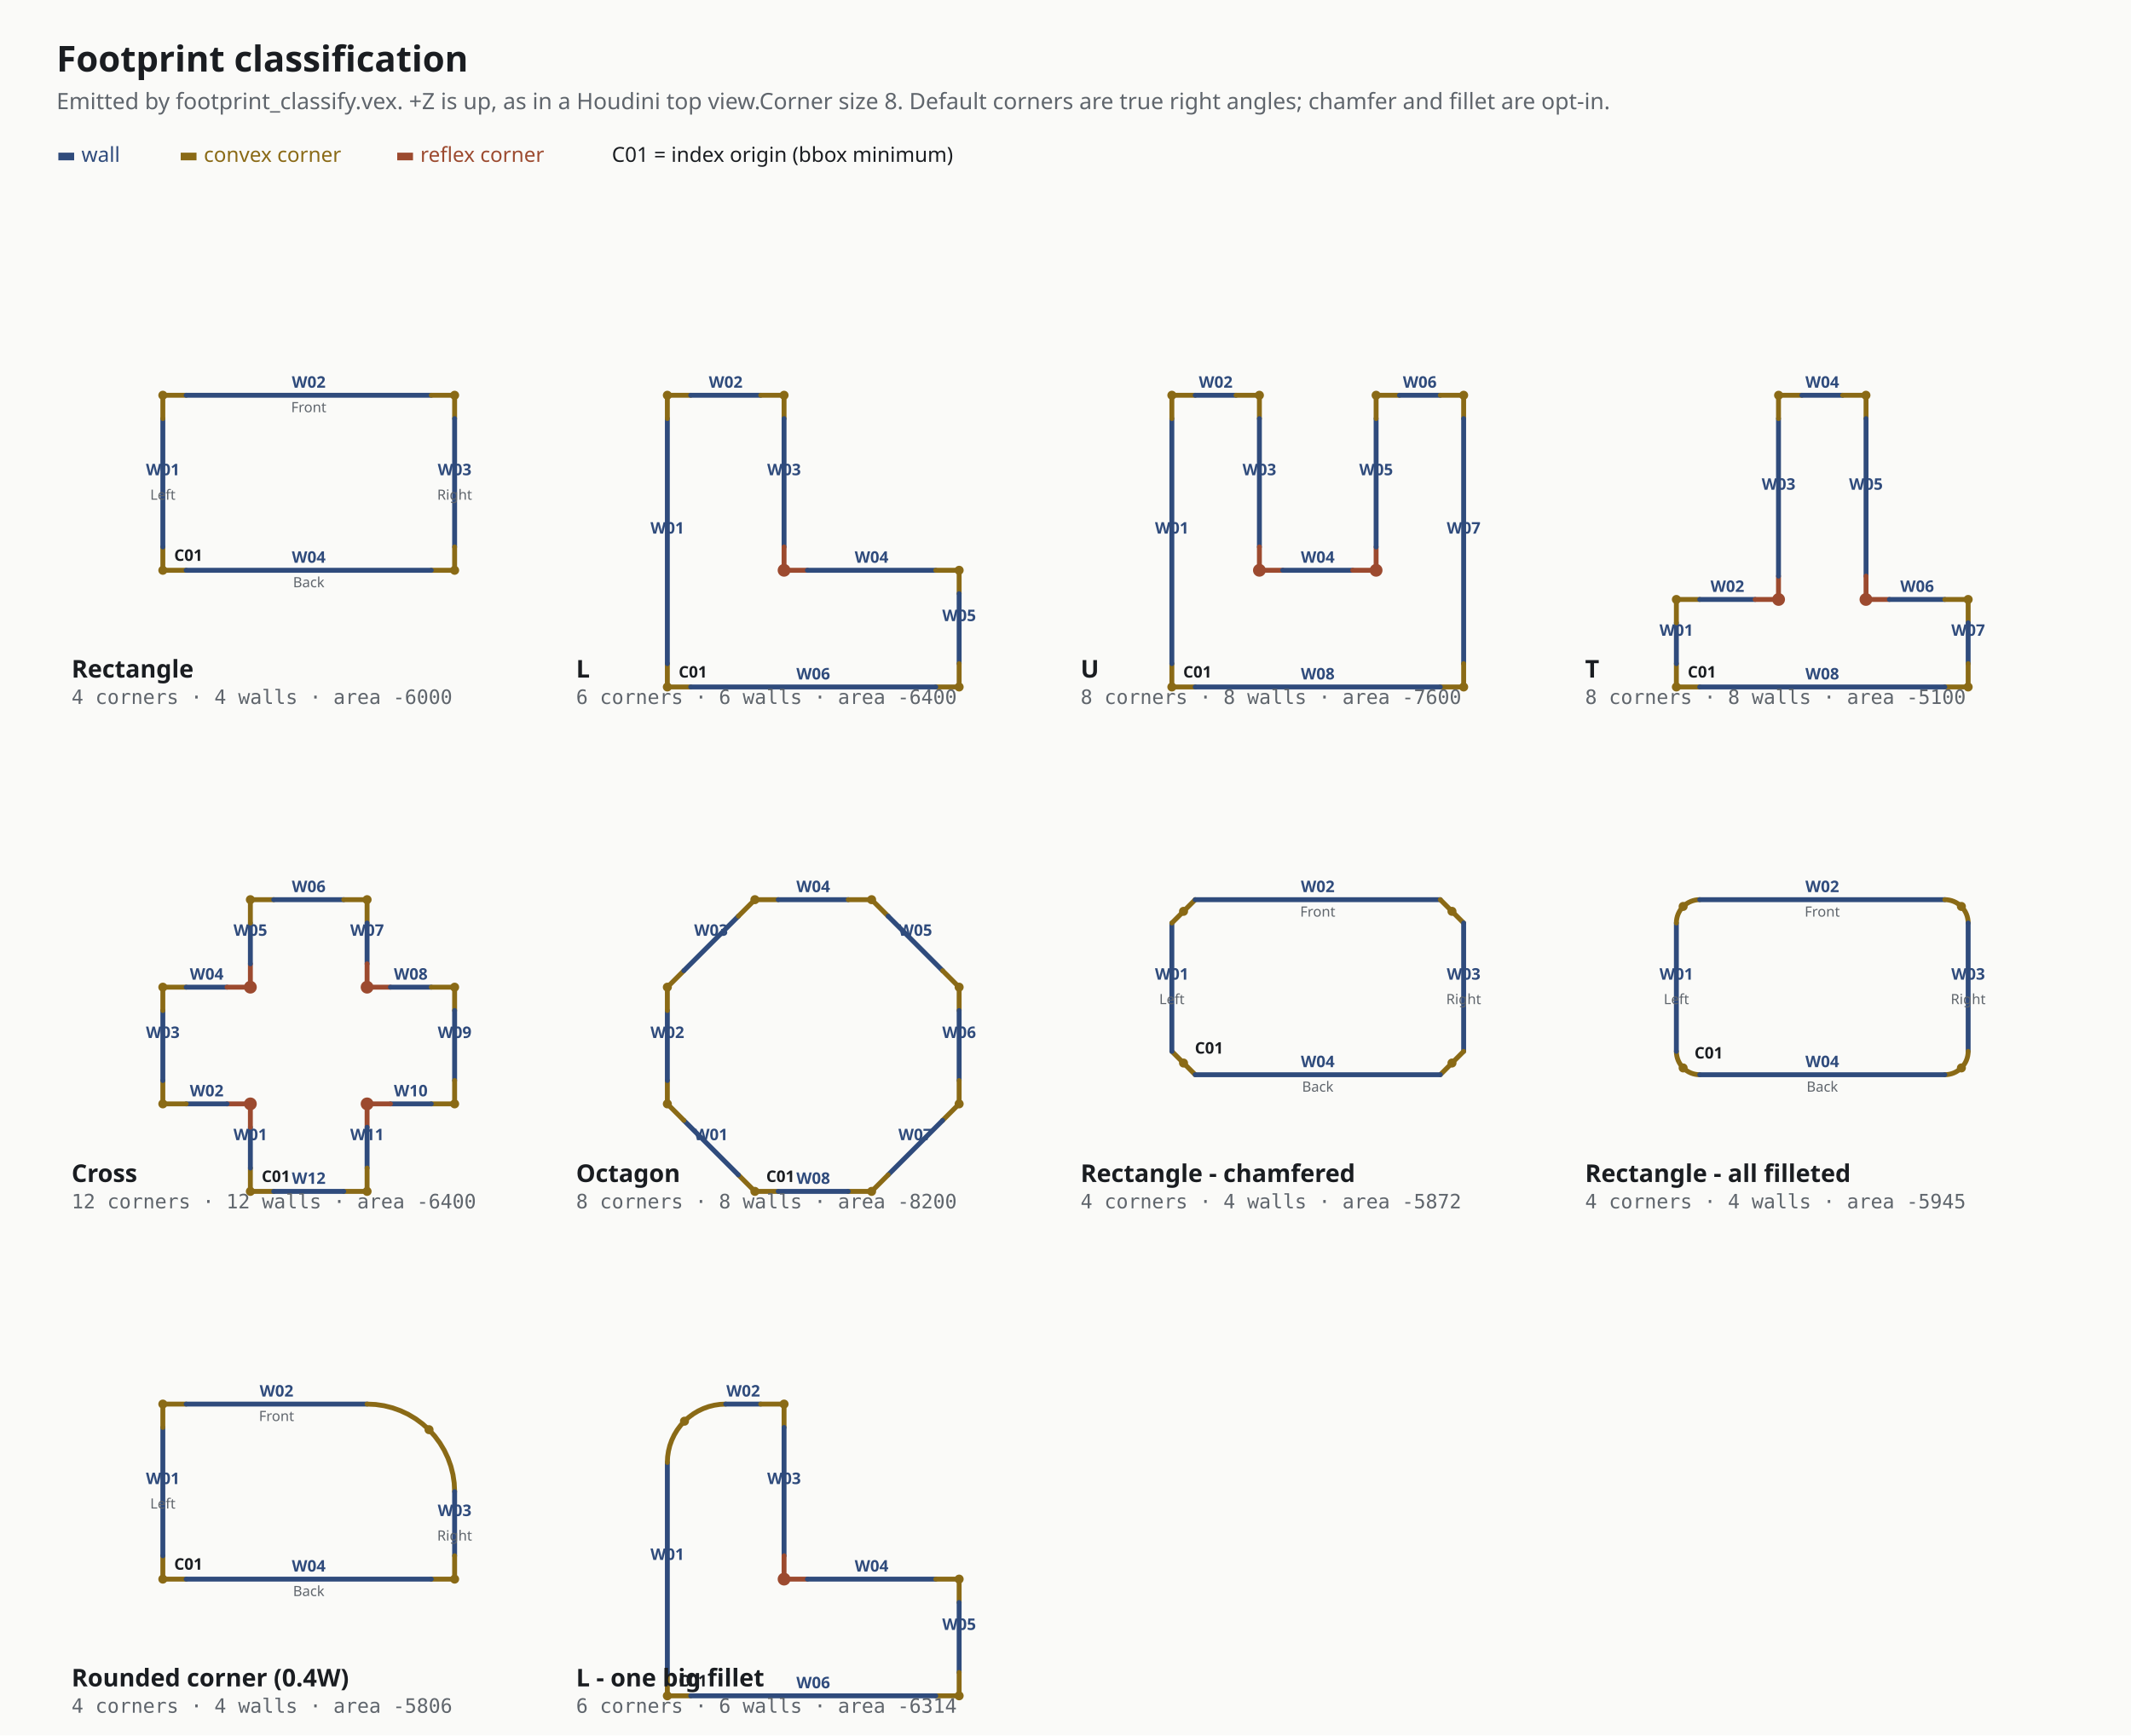
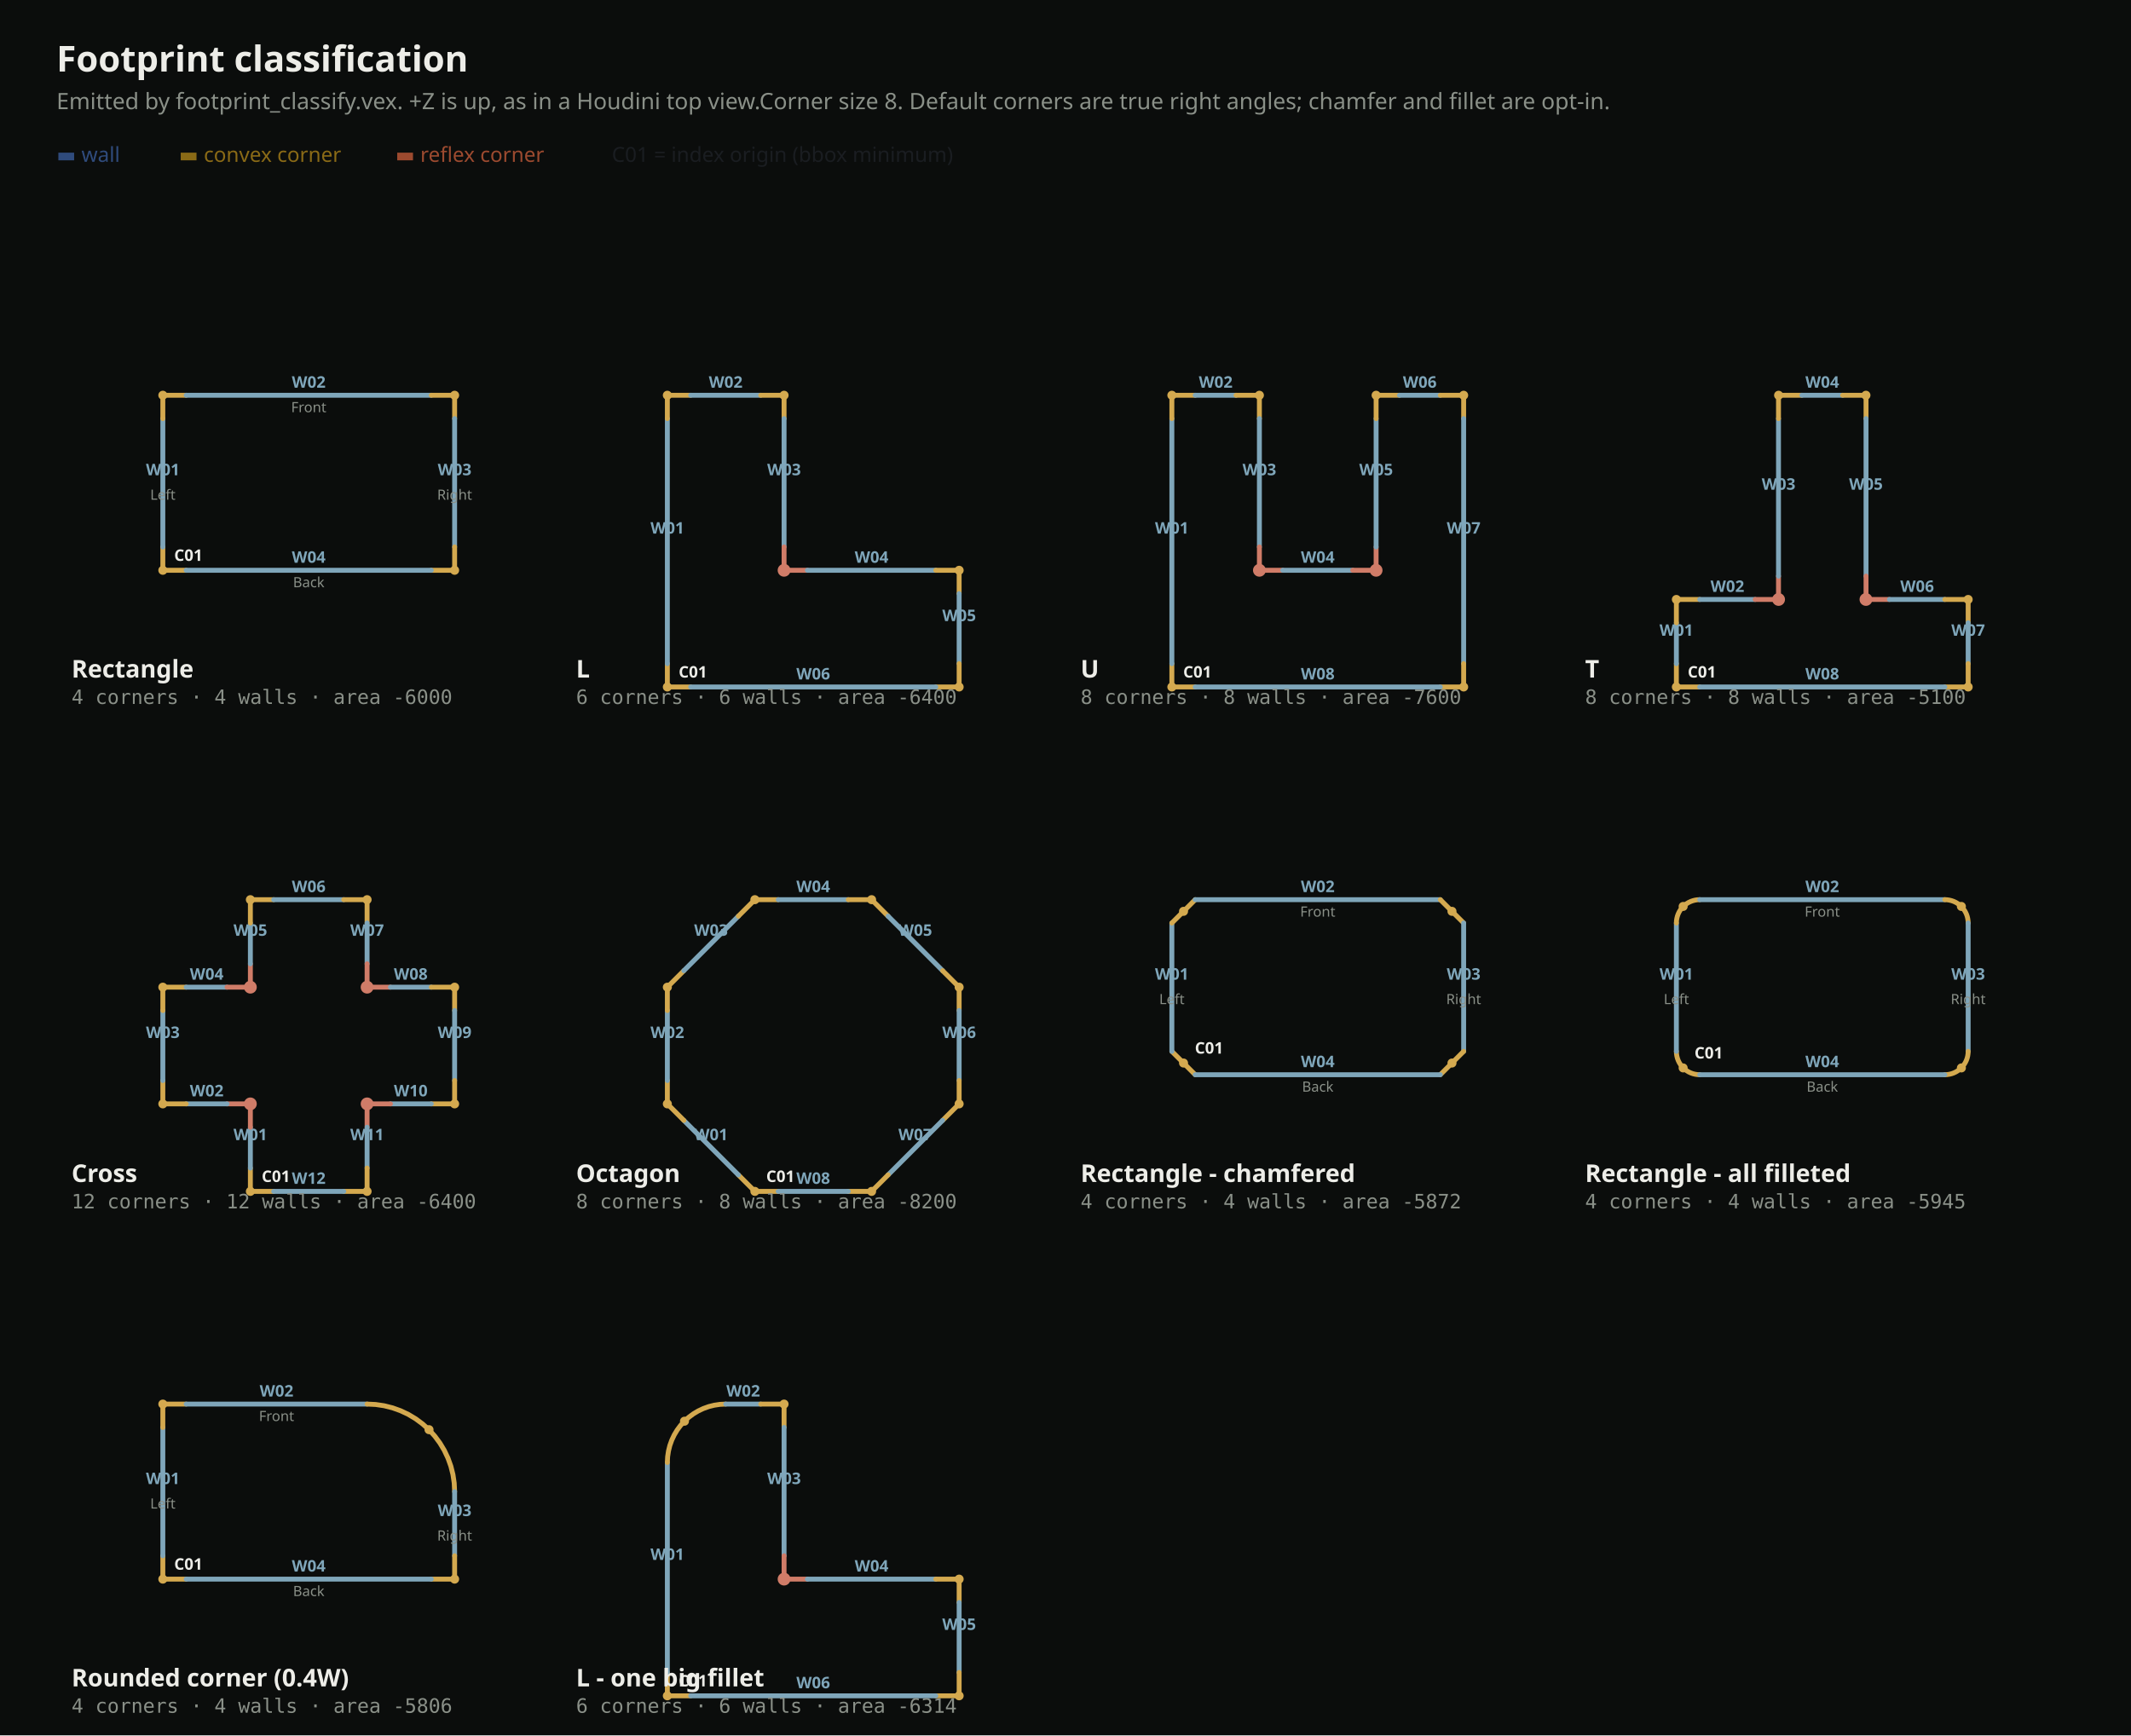
<svg xmlns="http://www.w3.org/2000/svg" width="1132" height="922" viewBox="0 0 1132 922" font-family="ui-sans-serif,system-ui,Segoe UI,sans-serif">
  <style>
-   .bg{fill:#FAFAF8}
-   .wall{fill:none;stroke:#2F4B7C;stroke-width:2.6;stroke-linecap:round}
-   .corner{fill:none;stroke:#8A6A16;stroke-width:2.6;stroke-linecap:round}
-   .corner.reflex{stroke:#9C4A2F}
-   .cdot{fill:#8A6A16}
-   .cdot.reflexdot{fill:#9C4A2F}
-   .lbl{font-size:8.5px;fill:#2F4B7C;text-anchor:middle;font-weight:700}
-   .cmp{font-size:7.5px;fill:#5F656C;text-anchor:middle}
-   .origin{font-size:8.5px;fill:#1A1D21;font-weight:700}
-   .title{font-size:13px;font-weight:700;fill:#1A1D21}
-   .meta{font-size:10.5px;fill:#5F656C;font-family:ui-monospace,Consolas,monospace}
-   .h1{font-size:19px;font-weight:700;fill:#1A1D21}
-   .h2{font-size:12px;fill:#5F656C}
+   .bg{fill:#0B0D0C}
+   .wall{fill:none;stroke:#7FA6BA;stroke-width:2.6;stroke-linecap:round}
+   .corner{fill:none;stroke:#D4A94F;stroke-width:2.6;stroke-linecap:round}
+   .corner.reflex{stroke:#D07C68}
+   .cdot{fill:#D4A94F}
+   .cdot.reflexdot{fill:#D07C68}
+   .lbl{font-size:8.5px;fill:#7FA6BA;text-anchor:middle;font-weight:700}
+   .cmp{font-size:7.5px;fill:#8A9088;text-anchor:middle}
+   .origin{font-size:8.5px;fill:#EDEDE8;font-weight:700}
+   .title{font-size:13px;font-weight:700;fill:#EDEDE8}
+   .meta{font-size:10.5px;fill:#8A9088;font-family:ui-monospace,Consolas,monospace}
+   .h1{font-size:19px;font-weight:700;fill:#EDEDE8}
+   .h2{font-size:12px;fill:#8A9088}
  .key{font-size:11px}
</style>
  <rect width="100%" height="100%" class="bg" />
  <text x="30" y="38" class="h1">Footprint classification</text>
  <text x="30" y="58" class="h2">Emitted by footprint_classify.vex. +Z is up, as in a Houdini top view.
Corner size 8. Default corners are true right angles; chamfer and fillet are opt-in.</text>
  <text x="30" y="86" class="key" fill="#2F4B7C">▬ wall</text>
  <text x="95" y="86" class="key" fill="#8A6A16">▬ convex corner</text>
  <text x="210" y="86" class="key" fill="#9C4A2F">▬ reflex corner</text>
  <text x="325" y="86" class="key" fill="#1A1D21">C01 = index origin (bbox minimum)</text>
  <polyline points="98.90,303.00 86.50,303.00 86.50,290.60" class="corner" />
  <circle cx="86.5" cy="303.0" r="2.4" class="cdot" />
  <text x="92.5" y="298.0" class="origin">C01</text>
  <polyline points="86.50,290.60 86.50,222.40" class="wall" />
  <text x="86.5" y="252.5" class="lbl">W01</text>
  <text x="86.5" y="265.5" class="cmp">Left</text>
  <polyline points="86.50,222.40 86.50,210.00 98.90,210.00" class="corner" />
  <circle cx="86.5" cy="210.0" r="2.4" class="cdot" />
  <polyline points="98.90,210.00 229.10,210.00" class="wall" />
  <text x="164.0" y="206.0" class="lbl">W02</text>
  <text x="164.0" y="219.0" class="cmp">Front</text>
  <polyline points="229.10,210.00 241.50,210.00 241.50,222.40" class="corner" />
  <circle cx="241.5" cy="210.0" r="2.4" class="cdot" />
  <polyline points="241.50,222.40 241.50,290.60" class="wall" />
  <text x="241.5" y="252.5" class="lbl">W03</text>
  <text x="241.5" y="265.5" class="cmp">Right</text>
  <polyline points="241.50,290.60 241.50,303.00 229.10,303.00" class="corner" />
  <circle cx="241.5" cy="303.0" r="2.4" class="cdot" />
  <polyline points="229.10,303.00 98.90,303.00" class="wall" />
  <text x="164.0" y="299.0" class="lbl">W04</text>
  <text x="164.0" y="312.0" class="cmp">Back</text>
  <text x="38" y="360" class="title">Rectangle</text>
  <text x="38" y="374" class="meta">4 corners · 4 walls · area -6000</text>
  <polyline points="366.90,365.00 354.50,365.00 354.50,352.60" class="corner" />
  <circle cx="354.5" cy="365.0" r="2.4" class="cdot" />
  <text x="360.5" y="360.0" class="origin">C01</text>
  <polyline points="354.50,352.60 354.50,222.40" class="wall" />
  <text x="354.5" y="283.5" class="lbl">W01</text>
  <polyline points="354.50,222.40 354.50,210.00 366.90,210.00" class="corner" />
  <circle cx="354.5" cy="210.0" r="2.4" class="cdot" />
  <polyline points="366.90,210.00 404.10,210.00" class="wall" />
  <text x="385.5" y="206.0" class="lbl">W02</text>
  <polyline points="404.10,210.00 416.50,210.00 416.50,222.40" class="corner" />
  <circle cx="416.5" cy="210.0" r="2.4" class="cdot" />
  <polyline points="416.50,222.40 416.50,290.60" class="wall" />
  <text x="416.5" y="252.5" class="lbl">W03</text>
  <polyline points="416.50,290.60 416.50,303.00 428.90,303.00" class="corner reflex" />
  <circle cx="416.5" cy="303.0" r="3.4" class="cdot reflexdot" />
  <polyline points="428.90,303.00 497.10,303.00" class="wall" />
  <text x="463.0" y="299.0" class="lbl">W04</text>
  <polyline points="497.10,303.00 509.50,303.00 509.50,315.40" class="corner" />
  <circle cx="509.5" cy="303.0" r="2.4" class="cdot" />
  <polyline points="509.50,315.40 509.50,352.60" class="wall" />
  <text x="509.5" y="330.0" class="lbl">W05</text>
  <polyline points="509.50,352.60 509.50,365.00 497.10,365.00" class="corner" />
  <circle cx="509.5" cy="365.0" r="2.4" class="cdot" />
  <polyline points="497.10,365.00 366.90,365.00" class="wall" />
  <text x="432.0" y="361.0" class="lbl">W06</text>
  <text x="306" y="360" class="title">L</text>
  <text x="306" y="374" class="meta">6 corners · 6 walls · area -6400</text>
  <polyline points="634.90,365.00 622.50,365.00 622.50,352.60" class="corner" />
  <circle cx="622.5" cy="365.0" r="2.4" class="cdot" />
  <text x="628.5" y="360.0" class="origin">C01</text>
  <polyline points="622.50,352.60 622.50,222.40" class="wall" />
  <text x="622.5" y="283.5" class="lbl">W01</text>
  <polyline points="622.50,222.40 622.50,210.00 634.90,210.00" class="corner" />
  <circle cx="622.5" cy="210.0" r="2.4" class="cdot" />
  <polyline points="634.90,210.00 656.60,210.00" class="wall" />
  <text x="645.8" y="206.0" class="lbl">W02</text>
  <polyline points="656.60,210.00 669.00,210.00 669.00,222.40" class="corner" />
  <circle cx="669.0" cy="210.0" r="2.4" class="cdot" />
  <polyline points="669.00,222.40 669.00,290.60" class="wall" />
  <text x="669.0" y="252.5" class="lbl">W03</text>
  <polyline points="669.00,290.60 669.00,303.00 681.40,303.00" class="corner reflex" />
  <circle cx="669.0" cy="303.0" r="3.4" class="cdot reflexdot" />
  <polyline points="681.40,303.00 718.60,303.00" class="wall" />
  <text x="700.0" y="299.0" class="lbl">W04</text>
  <polyline points="718.60,303.00 731.00,303.00 731.00,290.60" class="corner reflex" />
  <circle cx="731.0" cy="303.0" r="3.4" class="cdot reflexdot" />
  <polyline points="731.00,290.60 731.00,222.40" class="wall" />
  <text x="731.0" y="252.5" class="lbl">W05</text>
  <polyline points="731.00,222.40 731.00,210.00 743.40,210.00" class="corner" />
  <circle cx="731.0" cy="210.0" r="2.4" class="cdot" />
  <polyline points="743.40,210.00 765.10,210.00" class="wall" />
  <text x="754.2" y="206.0" class="lbl">W06</text>
  <polyline points="765.10,210.00 777.50,210.00 777.50,222.40" class="corner" />
  <circle cx="777.5" cy="210.0" r="2.4" class="cdot" />
  <polyline points="777.50,222.40 777.50,352.60" class="wall" />
  <text x="777.5" y="283.5" class="lbl">W07</text>
  <polyline points="777.50,352.60 777.50,365.00 765.10,365.00" class="corner" />
  <circle cx="777.5" cy="365.0" r="2.4" class="cdot" />
  <polyline points="765.10,365.00 634.90,365.00" class="wall" />
  <text x="700.0" y="361.0" class="lbl">W08</text>
  <text x="574" y="360" class="title">U</text>
  <text x="574" y="374" class="meta">8 corners · 8 walls · area -7600</text>
  <polyline points="902.90,365.00 890.50,365.00 890.50,352.60" class="corner" />
  <circle cx="890.5" cy="365.0" r="2.4" class="cdot" />
  <text x="896.5" y="360.0" class="origin">C01</text>
  <polyline points="890.50,352.60 890.50,330.90" class="wall" />
  <text x="890.5" y="337.8" class="lbl">W01</text>
  <polyline points="890.50,330.90 890.50,318.50 902.90,318.50" class="corner" />
  <circle cx="890.5" cy="318.5" r="2.4" class="cdot" />
  <polyline points="902.90,318.50 932.35,318.50" class="wall" />
  <text x="917.6" y="314.5" class="lbl">W02</text>
  <polyline points="932.35,318.50 944.75,318.50 944.75,306.10" class="corner reflex" />
  <circle cx="944.8" cy="318.5" r="3.4" class="cdot reflexdot" />
  <polyline points="944.75,306.10 944.75,222.40" class="wall" />
  <text x="944.8" y="260.2" class="lbl">W03</text>
  <polyline points="944.75,222.40 944.75,210.00 957.15,210.00" class="corner" />
  <circle cx="944.8" cy="210.0" r="2.4" class="cdot" />
  <polyline points="957.15,210.00 978.85,210.00" class="wall" />
  <text x="968.0" y="206.0" class="lbl">W04</text>
  <polyline points="978.85,210.00 991.25,210.00 991.25,222.40" class="corner" />
  <circle cx="991.2" cy="210.0" r="2.4" class="cdot" />
  <polyline points="991.25,222.40 991.25,306.10" class="wall" />
  <text x="991.2" y="260.2" class="lbl">W05</text>
  <polyline points="991.25,306.10 991.25,318.50 1003.65,318.50" class="corner reflex" />
  <circle cx="991.2" cy="318.5" r="3.4" class="cdot reflexdot" />
  <polyline points="1003.65,318.50 1033.10,318.50" class="wall" />
  <text x="1018.4" y="314.5" class="lbl">W06</text>
  <polyline points="1033.10,318.50 1045.50,318.50 1045.50,330.90" class="corner" />
  <circle cx="1045.5" cy="318.5" r="2.4" class="cdot" />
  <polyline points="1045.50,330.90 1045.50,352.60" class="wall" />
  <text x="1045.5" y="337.8" class="lbl">W07</text>
  <polyline points="1045.50,352.60 1045.50,365.00 1033.10,365.00" class="corner" />
  <circle cx="1045.5" cy="365.0" r="2.4" class="cdot" />
  <polyline points="1033.10,365.00 902.90,365.00" class="wall" />
  <text x="968.0" y="361.0" class="lbl">W08</text>
  <text x="842" y="360" class="title">T</text>
  <text x="842" y="374" class="meta">8 corners · 8 walls · area -5100</text>
  <polyline points="145.40,633.00 133.00,633.00 133.00,620.60" class="corner" />
  <circle cx="133.0" cy="633.0" r="2.4" class="cdot" />
  <text x="139.0" y="628.0" class="origin">C01</text>
  <polyline points="133.00,620.60 133.00,598.90" class="wall" />
  <text x="133.0" y="605.8" class="lbl">W01</text>
  <polyline points="133.00,598.90 133.00,586.50 120.60,586.50" class="corner reflex" />
  <circle cx="133.0" cy="586.5" r="3.4" class="cdot reflexdot" />
  <polyline points="120.60,586.50 98.90,586.50" class="wall" />
  <text x="109.8" y="582.5" class="lbl">W02</text>
  <polyline points="98.90,586.50 86.50,586.50 86.50,574.10" class="corner" />
  <circle cx="86.5" cy="586.5" r="2.4" class="cdot" />
  <polyline points="86.50,574.10 86.50,536.90" class="wall" />
  <text x="86.5" y="551.5" class="lbl">W03</text>
  <polyline points="86.50,536.90 86.50,524.50 98.90,524.50" class="corner" />
  <circle cx="86.5" cy="524.5" r="2.4" class="cdot" />
  <polyline points="98.90,524.50 120.60,524.50" class="wall" />
  <text x="109.8" y="520.5" class="lbl">W04</text>
  <polyline points="120.60,524.50 133.00,524.50 133.00,512.10" class="corner reflex" />
  <circle cx="133.0" cy="524.5" r="3.4" class="cdot reflexdot" />
  <polyline points="133.00,512.10 133.00,490.40" class="wall" />
  <text x="133.0" y="497.2" class="lbl">W05</text>
  <polyline points="133.00,490.40 133.00,478.00 145.40,478.00" class="corner" />
  <circle cx="133.0" cy="478.0" r="2.4" class="cdot" />
  <polyline points="145.40,478.00 182.60,478.00" class="wall" />
  <text x="164.0" y="474.0" class="lbl">W06</text>
  <polyline points="182.60,478.00 195.00,478.00 195.00,490.40" class="corner" />
  <circle cx="195.0" cy="478.0" r="2.4" class="cdot" />
  <polyline points="195.00,490.40 195.00,512.10" class="wall" />
  <text x="195.0" y="497.2" class="lbl">W07</text>
  <polyline points="195.00,512.10 195.00,524.50 207.40,524.50" class="corner reflex" />
  <circle cx="195.0" cy="524.5" r="3.4" class="cdot reflexdot" />
  <polyline points="207.40,524.50 229.10,524.50" class="wall" />
  <text x="218.2" y="520.5" class="lbl">W08</text>
  <polyline points="229.10,524.50 241.50,524.50 241.50,536.90" class="corner" />
  <circle cx="241.5" cy="524.5" r="2.4" class="cdot" />
  <polyline points="241.50,536.90 241.50,574.10" class="wall" />
  <text x="241.5" y="551.5" class="lbl">W09</text>
  <polyline points="241.50,574.10 241.50,586.50 229.10,586.50" class="corner" />
  <circle cx="241.5" cy="586.5" r="2.4" class="cdot" />
  <polyline points="229.10,586.50 207.40,586.50" class="wall" />
  <text x="218.2" y="582.5" class="lbl">W10</text>
  <polyline points="207.40,586.50 195.00,586.50 195.00,598.90" class="corner reflex" />
  <circle cx="195.0" cy="586.5" r="3.4" class="cdot reflexdot" />
  <polyline points="195.00,598.90 195.00,620.60" class="wall" />
  <text x="195.0" y="605.8" class="lbl">W11</text>
  <polyline points="195.00,620.60 195.00,633.00 182.60,633.00" class="corner" />
  <circle cx="195.0" cy="633.0" r="2.4" class="cdot" />
  <polyline points="182.60,633.00 145.40,633.00" class="wall" />
  <text x="164.0" y="629.0" class="lbl">W12</text>
  <text x="38" y="628" class="title">Cross</text>
  <text x="38" y="642" class="meta">12 corners · 12 walls · area -6400</text>
  <polyline points="413.40,633.00 401.00,633.00 392.23,624.23" class="corner" />
  <circle cx="401.0" cy="633.0" r="2.4" class="cdot" />
  <text x="407.0" y="628.0" class="origin">C01</text>
  <polyline points="392.23,624.23 363.27,595.27" class="wall" />
  <text x="377.7" y="605.8" class="lbl">W01</text>
  <polyline points="363.27,595.27 354.50,586.50 354.50,574.10" class="corner" />
  <circle cx="354.5" cy="586.5" r="2.4" class="cdot" />
  <polyline points="354.50,574.10 354.50,536.90" class="wall" />
  <text x="354.5" y="551.5" class="lbl">W02</text>
  <polyline points="354.50,536.90 354.50,524.50 363.27,515.73" class="corner" />
  <circle cx="354.5" cy="524.5" r="2.4" class="cdot" />
  <polyline points="363.27,515.73 392.23,486.77" class="wall" />
  <text x="377.7" y="497.2" class="lbl">W03</text>
  <polyline points="392.23,486.77 401.00,478.00 413.40,478.00" class="corner" />
  <circle cx="401.0" cy="478.0" r="2.4" class="cdot" />
  <polyline points="413.40,478.00 450.60,478.00" class="wall" />
  <text x="432.0" y="474.0" class="lbl">W04</text>
  <polyline points="450.60,478.00 463.00,478.00 471.77,486.77" class="corner" />
  <circle cx="463.0" cy="478.0" r="2.4" class="cdot" />
  <polyline points="471.77,486.77 500.73,515.73" class="wall" />
  <text x="486.2" y="497.2" class="lbl">W05</text>
  <polyline points="500.73,515.73 509.50,524.50 509.50,536.90" class="corner" />
  <circle cx="509.5" cy="524.5" r="2.4" class="cdot" />
  <polyline points="509.50,536.90 509.50,574.10" class="wall" />
  <text x="509.5" y="551.5" class="lbl">W06</text>
  <polyline points="509.50,574.10 509.50,586.50 500.73,595.27" class="corner" />
  <circle cx="509.5" cy="586.5" r="2.4" class="cdot" />
  <polyline points="500.73,595.27 471.77,624.23" class="wall" />
  <text x="486.2" y="605.8" class="lbl">W07</text>
  <polyline points="471.77,624.23 463.00,633.00 450.60,633.00" class="corner" />
  <circle cx="463.0" cy="633.0" r="2.4" class="cdot" />
  <polyline points="450.60,633.00 413.40,633.00" class="wall" />
  <text x="432.0" y="629.0" class="lbl">W08</text>
  <text x="306" y="628" class="title">Octagon</text>
  <text x="306" y="642" class="meta">8 corners · 8 walls · area -8200</text>
  <polyline points="634.90,571.00 622.50,558.60" class="corner" />
  <circle cx="628.7" cy="564.8" r="2.4" class="cdot" />
  <text x="634.7" y="559.8" class="origin">C01</text>
  <polyline points="622.50,558.60 622.50,490.40" class="wall" />
  <text x="622.5" y="520.5" class="lbl">W01</text>
  <text x="622.5" y="533.5" class="cmp">Left</text>
  <polyline points="622.50,490.40 634.90,478.00" class="corner" />
  <circle cx="628.7" cy="484.2" r="2.4" class="cdot" />
  <polyline points="634.90,478.00 765.10,478.00" class="wall" />
  <text x="700.0" y="474.0" class="lbl">W02</text>
  <text x="700.0" y="487.0" class="cmp">Front</text>
  <polyline points="765.10,478.00 777.50,490.40" class="corner" />
  <circle cx="771.3" cy="484.2" r="2.4" class="cdot" />
  <polyline points="777.50,490.40 777.50,558.60" class="wall" />
  <text x="777.5" y="520.5" class="lbl">W03</text>
  <text x="777.5" y="533.5" class="cmp">Right</text>
  <polyline points="777.50,558.60 765.10,571.00" class="corner" />
  <circle cx="771.3" cy="564.8" r="2.4" class="cdot" />
  <polyline points="765.10,571.00 634.90,571.00" class="wall" />
  <text x="700.0" y="567.0" class="lbl">W04</text>
  <text x="700.0" y="580.0" class="cmp">Back</text>
  <text x="574" y="628" class="title">Rectangle - chamfered</text>
  <text x="574" y="642" class="meta">4 corners · 4 walls · area -5872</text>
  <polyline points="902.90,571.00 901.68,570.94 900.48,570.76 899.30,570.47 898.15,570.06 897.05,569.54 896.01,568.91 895.03,568.19 894.13,567.37 893.31,566.47 892.59,565.49 891.96,564.45 891.44,563.35 891.03,562.20 890.74,561.02 890.56,559.82 890.50,558.60" class="corner" />
  <circle cx="894.1" cy="567.4" r="2.4" class="cdot" />
  <text x="900.1" y="562.4" class="origin">C01</text>
  <polyline points="890.50,558.60 890.50,490.40" class="wall" />
  <text x="890.5" y="520.5" class="lbl">W01</text>
  <text x="890.5" y="533.5" class="cmp">Left</text>
  <polyline points="890.50,490.40 890.56,489.18 890.74,487.98 891.03,486.80 891.44,485.65 891.96,484.55 892.59,483.51 893.31,482.53 894.13,481.63 895.03,480.81 896.01,480.09 897.05,479.46 898.15,478.94 899.30,478.53 900.48,478.24 901.68,478.06 902.90,478.00" class="corner" />
  <circle cx="894.1" cy="481.6" r="2.4" class="cdot" />
  <polyline points="902.90,478.00 1033.10,478.00" class="wall" />
  <text x="968.0" y="474.0" class="lbl">W02</text>
  <text x="968.0" y="487.0" class="cmp">Front</text>
  <polyline points="1033.10,478.00 1034.32,478.06 1035.52,478.24 1036.70,478.53 1037.85,478.94 1038.95,479.46 1039.99,480.09 1040.97,480.81 1041.87,481.63 1042.69,482.53 1043.41,483.51 1044.04,484.55 1044.56,485.65 1044.97,486.80 1045.26,487.98 1045.44,489.18 1045.50,490.40" class="corner" />
  <circle cx="1041.9" cy="481.6" r="2.4" class="cdot" />
  <polyline points="1045.50,490.40 1045.50,558.60" class="wall" />
  <text x="1045.5" y="520.5" class="lbl">W03</text>
  <text x="1045.5" y="533.5" class="cmp">Right</text>
  <polyline points="1045.50,558.60 1045.44,559.82 1045.26,561.02 1044.97,562.20 1044.56,563.35 1044.04,564.45 1043.41,565.49 1042.69,566.47 1041.87,567.37 1040.97,568.19 1039.99,568.91 1038.95,569.54 1037.85,570.06 1036.70,570.47 1035.52,570.76 1034.32,570.94 1033.10,571.00" class="corner" />
  <circle cx="1041.9" cy="567.4" r="2.4" class="cdot" />
  <polyline points="1033.10,571.00 902.90,571.00" class="wall" />
  <text x="968.0" y="567.0" class="lbl">W04</text>
  <text x="968.0" y="580.0" class="cmp">Back</text>
  <text x="842" y="628" class="title">Rectangle - all filleted</text>
  <text x="842" y="642" class="meta">4 corners · 4 walls · area -5945</text>
  <polyline points="98.90,839.00 86.50,839.00 86.50,826.60" class="corner" />
  <circle cx="86.5" cy="839.0" r="2.4" class="cdot" />
  <text x="92.5" y="834.0" class="origin">C01</text>
  <polyline points="86.50,826.60 86.50,758.40" class="wall" />
  <text x="86.5" y="788.5" class="lbl">W01</text>
  <text x="86.5" y="801.5" class="cmp">Left</text>
  <polyline points="86.50,758.40 86.50,746.00 98.90,746.00" class="corner" />
  <circle cx="86.5" cy="746.0" r="2.4" class="cdot" />
  <polyline points="98.90,746.00 195.00,746.00" class="wall" />
  <text x="146.9" y="742.0" class="lbl">W02</text>
  <text x="146.9" y="755.0" class="cmp">Front</text>
  <polyline points="195.00,746.00 199.56,746.22 204.07,746.89 208.50,748.00 212.79,749.54 216.92,751.49 220.83,753.84 224.50,756.56 227.88,759.62 230.94,763.00 233.66,766.67 236.01,770.58 237.96,774.71 239.50,779.00 240.61,783.43 241.28,787.94 241.50,792.50" class="corner" />
  <circle cx="227.9" cy="759.6" r="2.4" class="cdot" />
  <polyline points="241.50,792.50 241.50,826.60" class="wall" />
  <text x="241.5" y="805.5" class="lbl">W03</text>
  <text x="241.5" y="818.5" class="cmp">Right</text>
  <polyline points="241.50,826.60 241.50,839.00 229.10,839.00" class="corner" />
  <circle cx="241.5" cy="839.0" r="2.4" class="cdot" />
  <polyline points="229.10,839.00 98.90,839.00" class="wall" />
  <text x="164.0" y="835.0" class="lbl">W04</text>
  <text x="164.0" y="848.0" class="cmp">Back</text>
  <text x="38" y="896" class="title">Rounded corner (0.4W)</text>
  <text x="38" y="910" class="meta">4 corners · 4 walls · area -5806</text>
  <polyline points="366.90,901.00 354.50,901.00 354.50,888.60" class="corner" />
  <circle cx="354.5" cy="901.0" r="2.4" class="cdot" />
  <text x="360.5" y="896.0" class="origin">C01</text>
  <polyline points="354.50,888.60 354.50,777.00" class="wall" />
  <text x="354.5" y="828.8" class="lbl">W01</text>
  <polyline points="354.50,777.00 354.65,773.96 355.10,770.95 355.83,768.00 356.86,765.14 358.16,762.39 359.72,759.78 361.54,757.33 363.58,755.08 365.83,753.04 368.28,751.22 370.89,749.66 373.64,748.36 376.50,747.33 379.45,746.60 382.46,746.15 385.50,746.00" class="corner" />
  <circle cx="363.6" cy="755.1" r="2.4" class="cdot" />
  <polyline points="385.50,746.00 404.10,746.00" class="wall" />
  <text x="394.8" y="742.0" class="lbl">W02</text>
  <polyline points="404.10,746.00 416.50,746.00 416.50,758.40" class="corner" />
  <circle cx="416.5" cy="746.0" r="2.4" class="cdot" />
  <polyline points="416.50,758.40 416.50,826.60" class="wall" />
  <text x="416.5" y="788.5" class="lbl">W03</text>
  <polyline points="416.50,826.60 416.50,839.00 428.90,839.00" class="corner reflex" />
  <circle cx="416.5" cy="839.0" r="3.4" class="cdot reflexdot" />
  <polyline points="428.90,839.00 497.10,839.00" class="wall" />
  <text x="463.0" y="835.0" class="lbl">W04</text>
  <polyline points="497.10,839.00 509.50,839.00 509.50,851.40" class="corner" />
  <circle cx="509.5" cy="839.0" r="2.4" class="cdot" />
  <polyline points="509.50,851.40 509.50,888.60" class="wall" />
  <text x="509.5" y="866.0" class="lbl">W05</text>
  <polyline points="509.50,888.60 509.50,901.00 497.10,901.00" class="corner" />
  <circle cx="509.5" cy="901.0" r="2.4" class="cdot" />
  <polyline points="497.10,901.00 366.90,901.00" class="wall" />
  <text x="432.0" y="897.0" class="lbl">W06</text>
  <text x="306" y="896" class="title">L - one big fillet</text>
  <text x="306" y="910" class="meta">6 corners · 6 walls · area -6314</text>
</svg>
